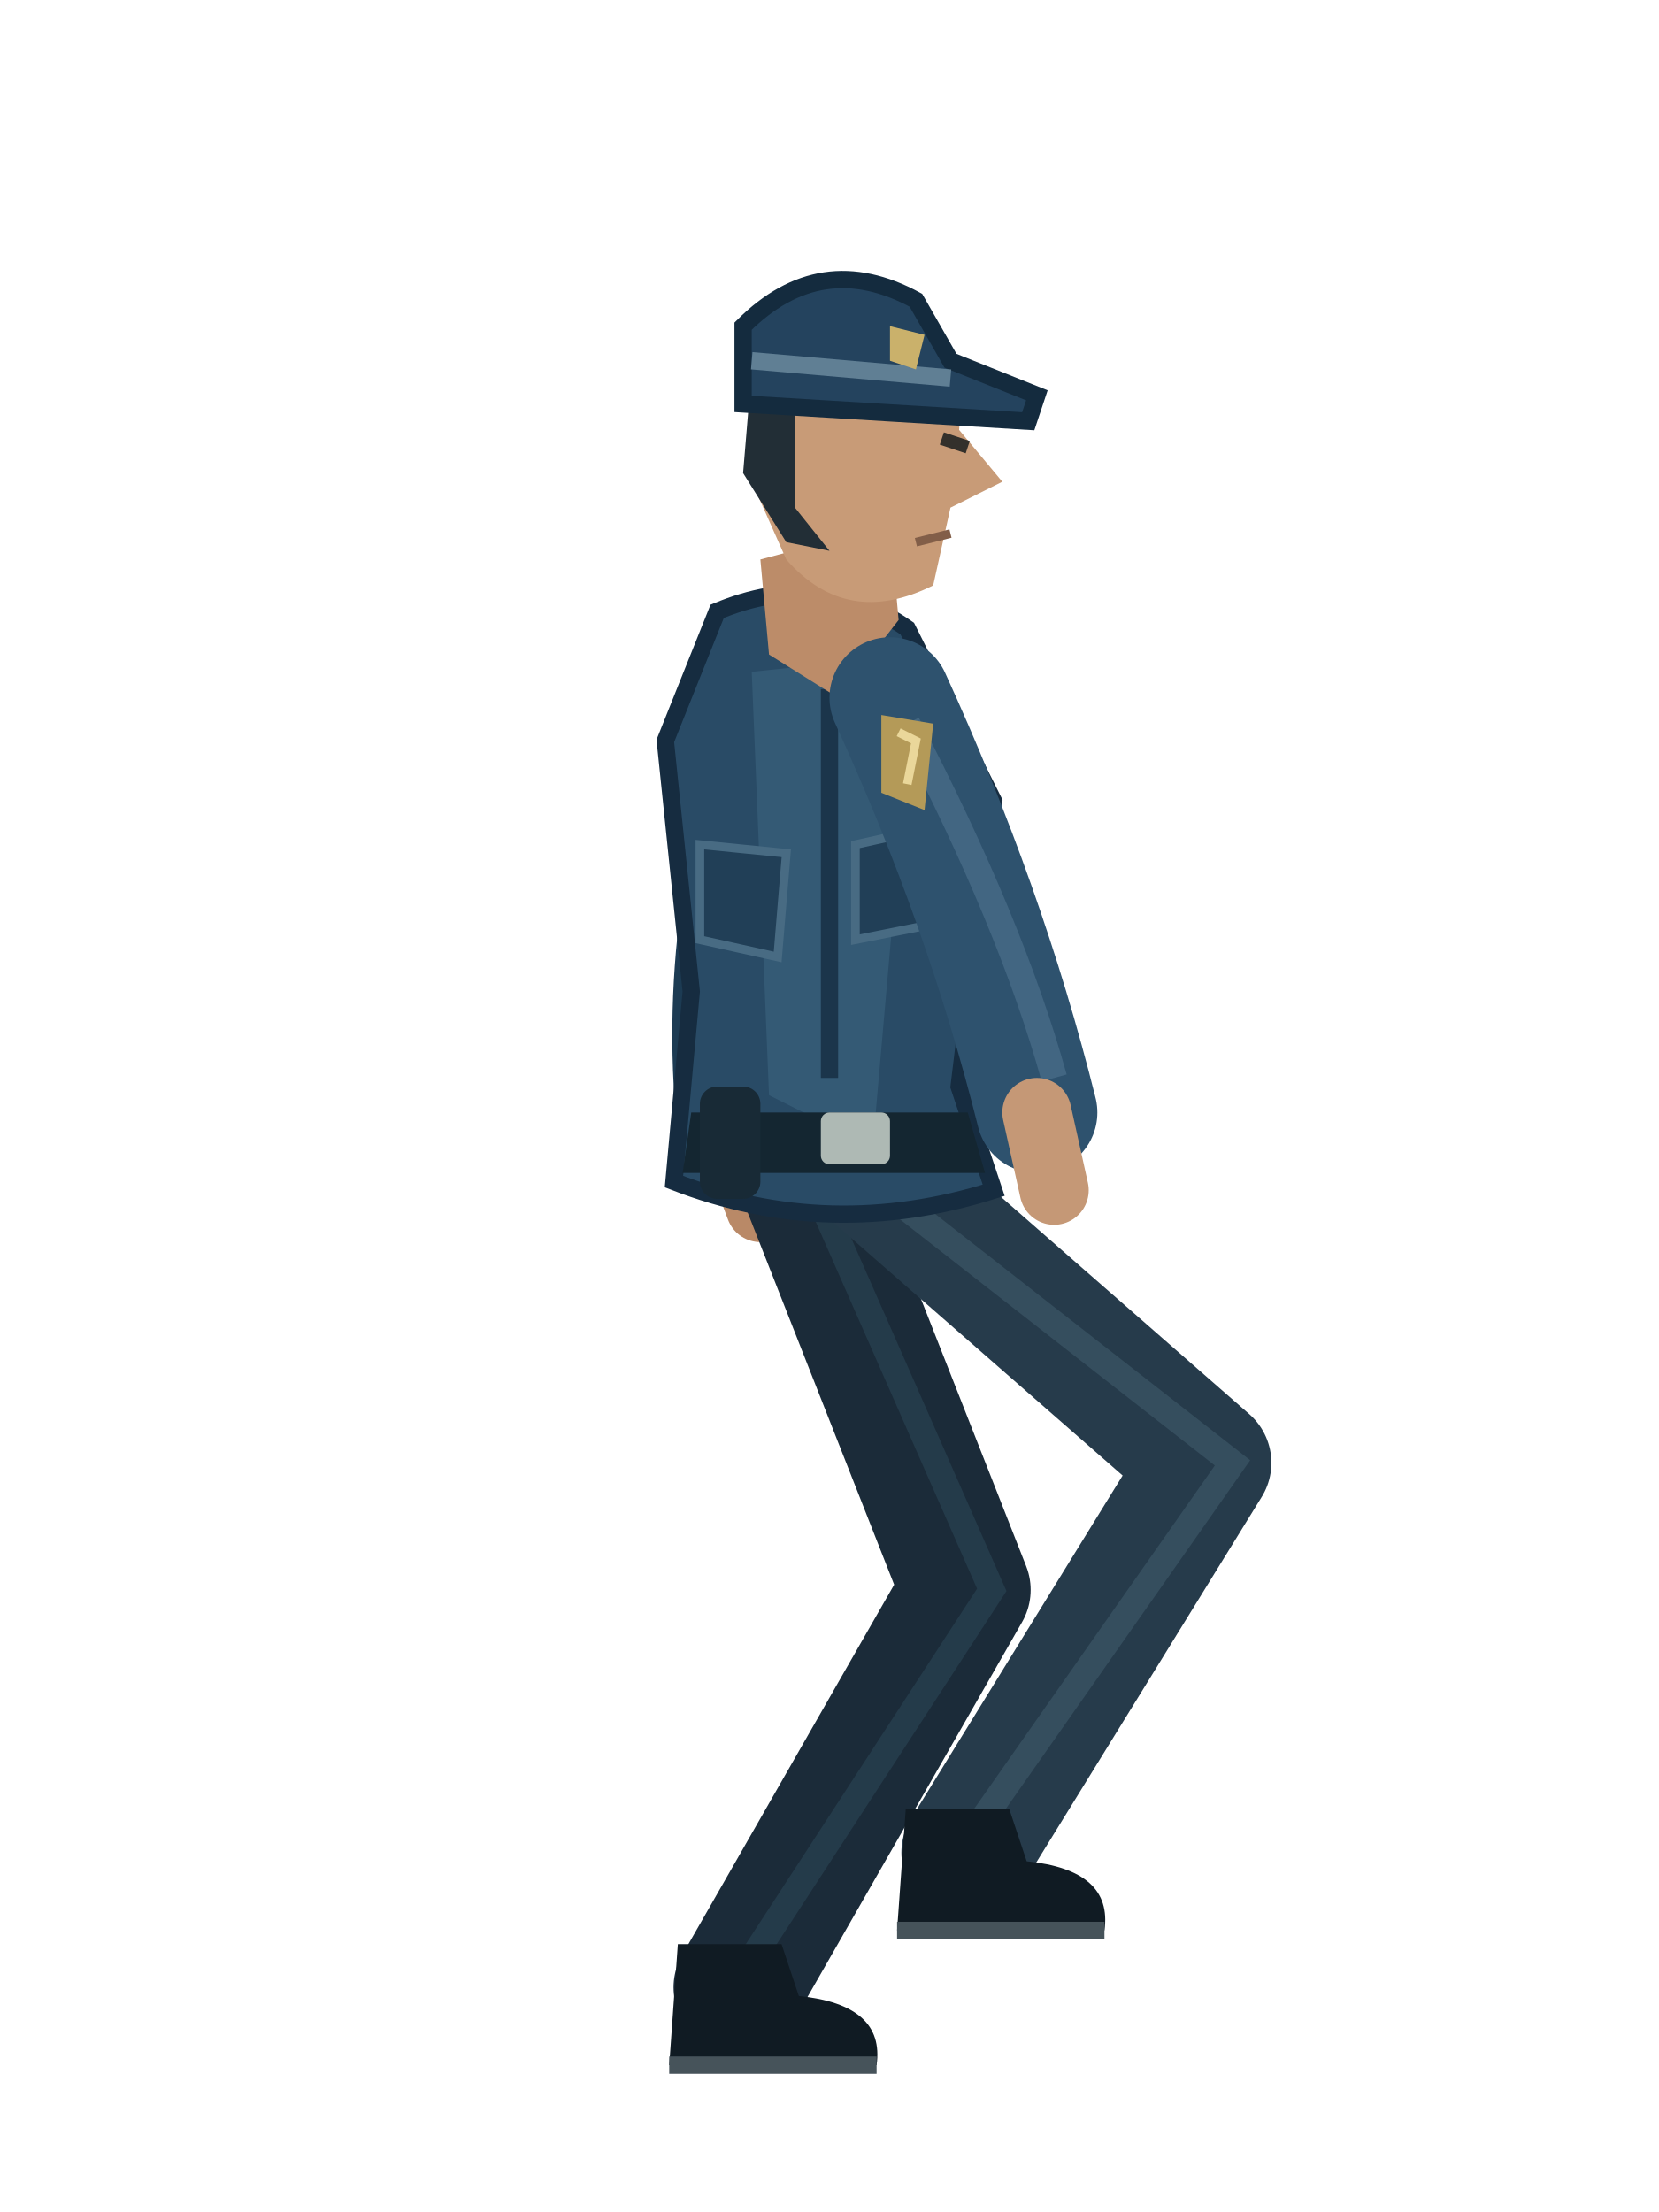
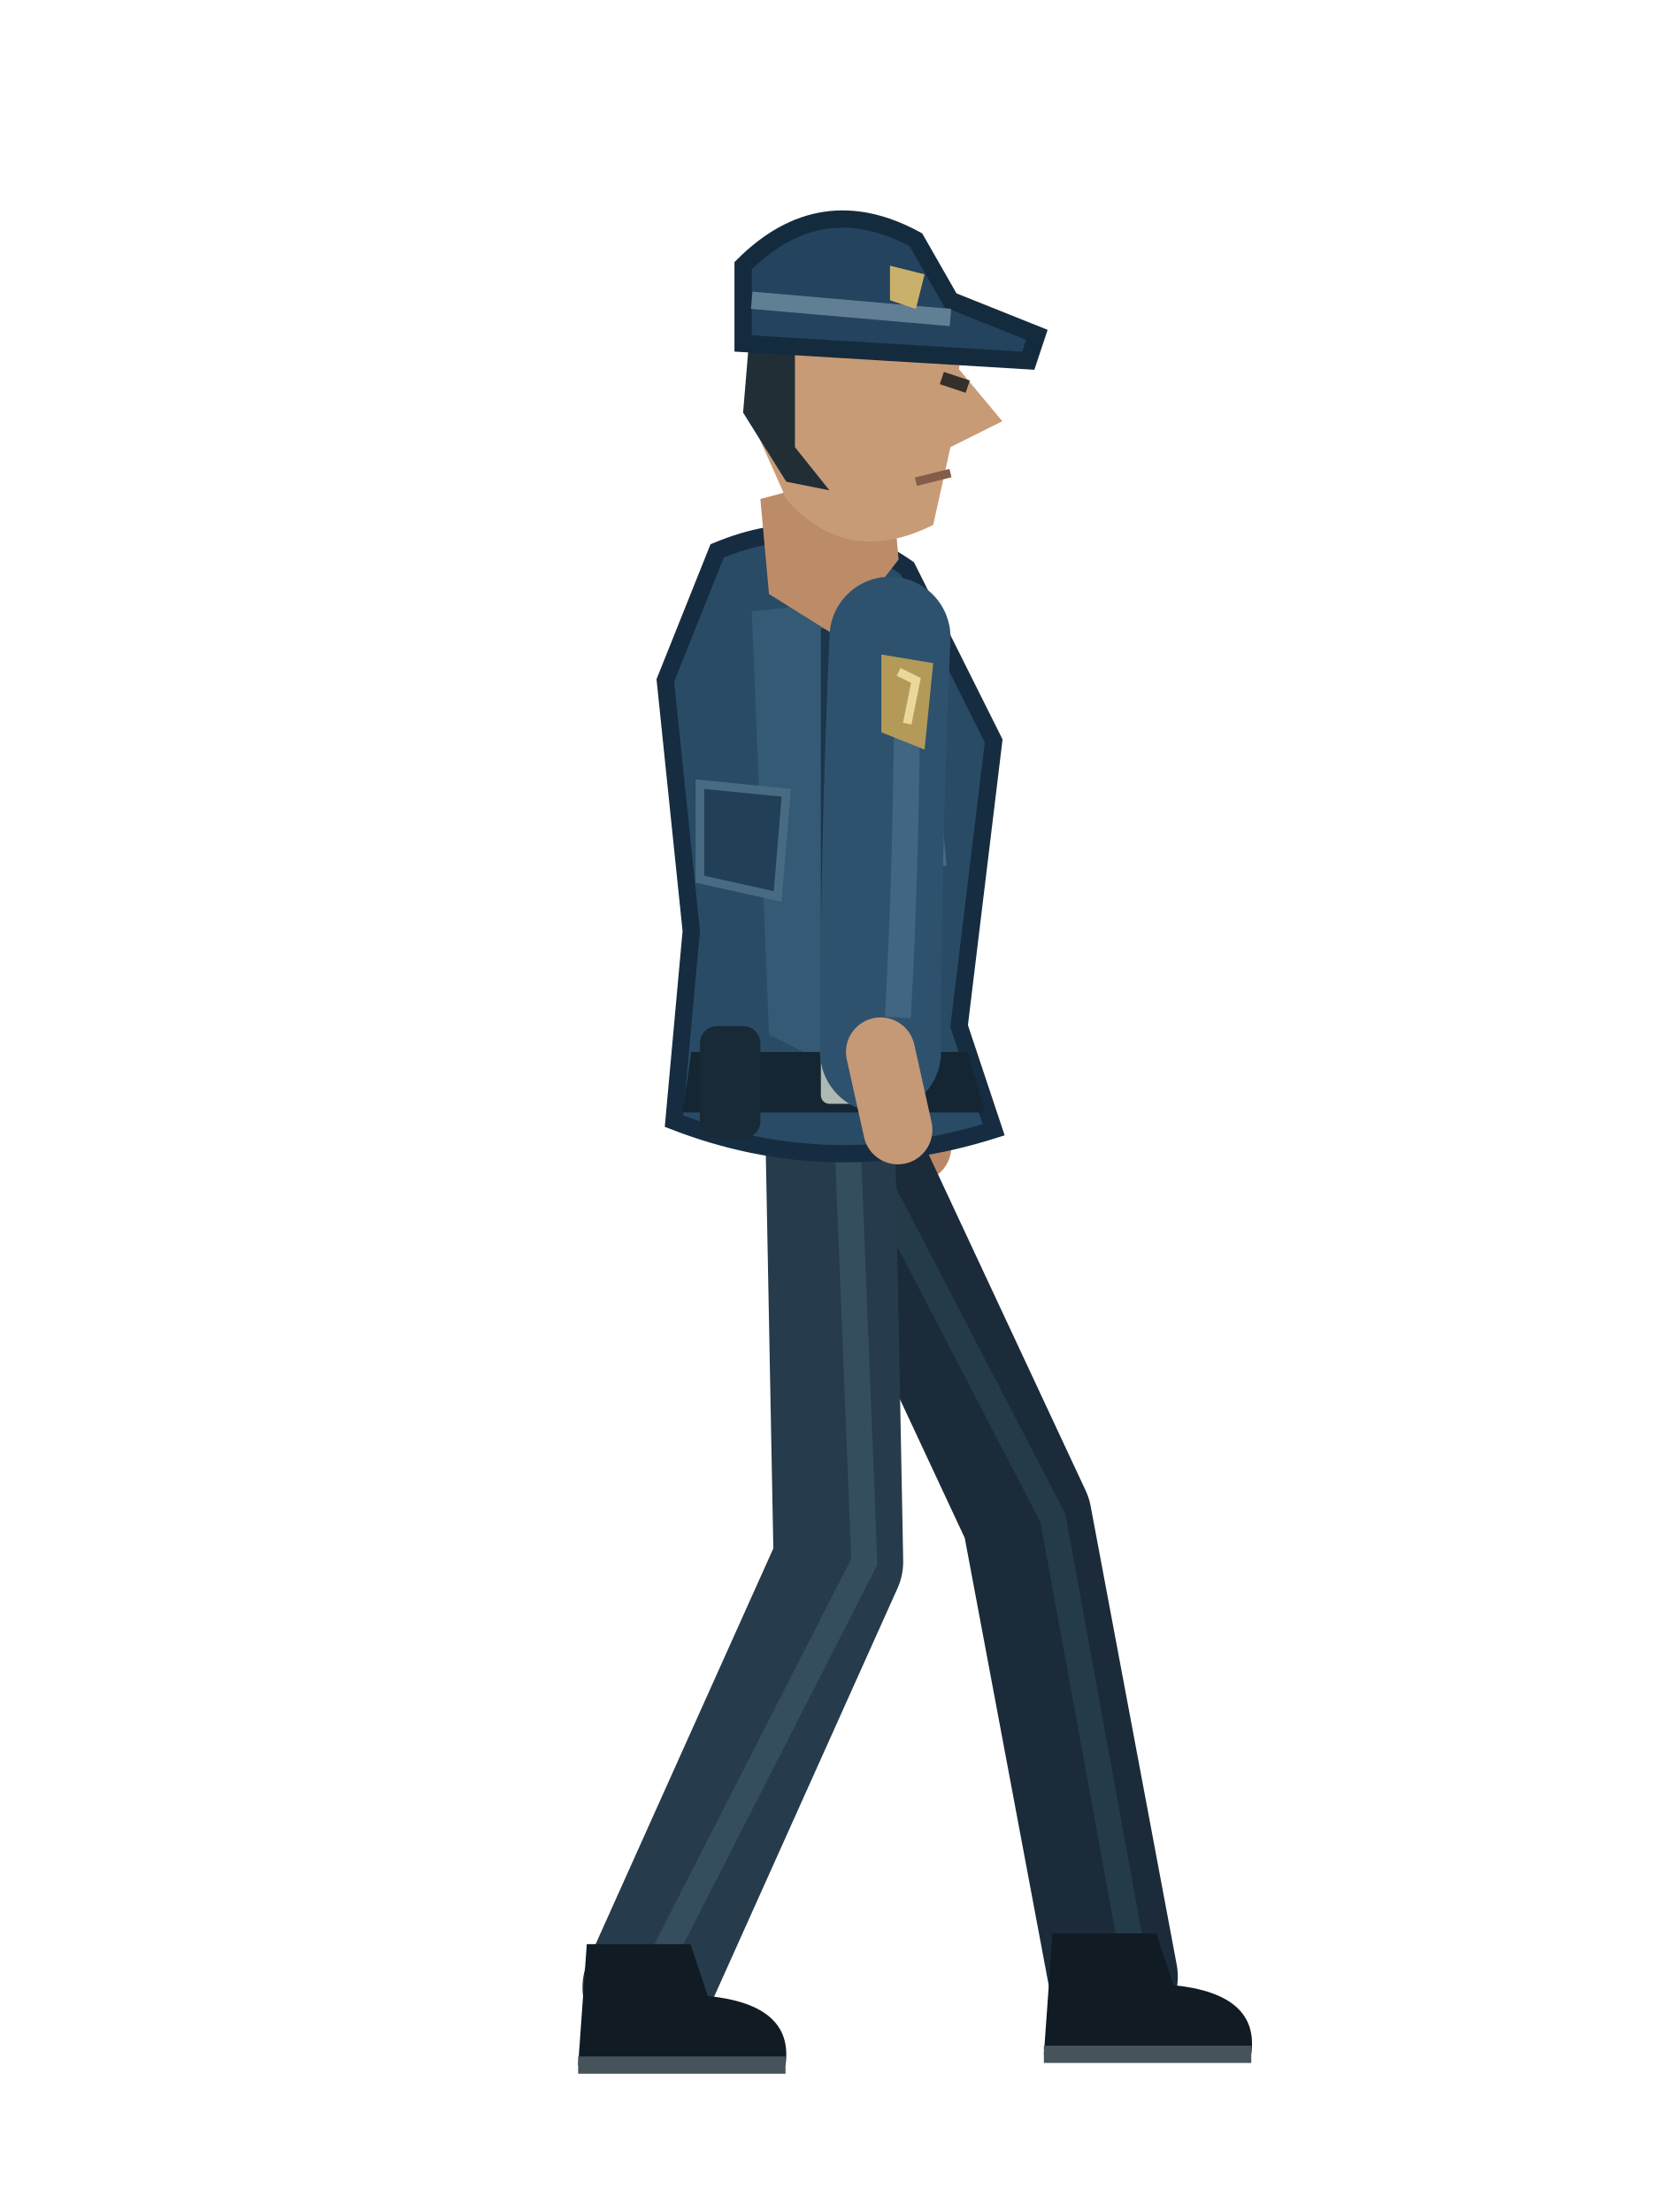
<svg xmlns="http://www.w3.org/2000/svg" width="192" height="256" viewBox="0 0 192 256" role="img" aria-label="Guard walking frame 10">
  <g id="far-arm">
-     <path d="M92 79.75 Q82.0 105.75 85.0 131.75" fill="none" stroke="#1c3b53" stroke-width="13" stroke-linecap="round" />
-     <path d="M85.0 131.75 l3 8" stroke="#b98967" stroke-width="8" stroke-linecap="round" />
+     <path d="M92 72.75 Q94.062 98.75 103.093 124.75" fill="none" stroke="#1c3b53" stroke-width="13" stroke-linecap="round" />
+     <path d="M103.093 124.75 l3 8" stroke="#b98967" stroke-width="8" stroke-linecap="round" />
  </g>
  <g id="far-leg">
-     <path d="M92.00 133.75 L111.78 184.00 L85.45 230.00" fill="none" stroke="#1b2b39" stroke-width="15" stroke-linecap="round" stroke-linejoin="round" />
-     <path d="M94.00 136.75 L114.78 184.00 L87.45 226.00" fill="none" stroke="#243b4a" stroke-width="3" />
-     <path d="M78.45 225.00 L90.45 225.00 L92.45 231.00 Q102.45 232.00 101.45 239.00 L77.45 239.00 Z" fill="#101b23" />
-     <path d="M77.45 239.00 H101.45" stroke="#46535a" stroke-width="2" />
+     <path d="M96.00 126.75 L118.85 175.68 L128.81 228.75" fill="none" stroke="#1b2b39" stroke-width="15" stroke-linecap="round" stroke-linejoin="round" />
+     <path d="M98.00 129.75 L121.85 175.68 L130.81 224.75" fill="none" stroke="#243b4a" stroke-width="3" />
+     <path d="M121.81 223.75 L133.81 223.75 L135.81 229.75 Q145.81 230.75 144.81 237.75 L120.81 237.75 Z" fill="#101b23" />
+     <path d="M120.81 237.75 H144.81" stroke="#46535a" stroke-width="2" />
  </g>
  <g id="near-leg">
-     <path d="M99.00 133.75 L139.64 169.30 L111.82 214.41" fill="none" stroke="#263b4b" stroke-width="15" stroke-linecap="round" stroke-linejoin="round" />
-     <path d="M101.00 136.75 L142.64 169.30 L113.82 210.41" fill="none" stroke="#354e5e" stroke-width="3" />
-     <path d="M104.82 209.41 L116.82 209.41 L118.82 215.41 Q128.82 216.41 127.82 223.41 L103.82 223.41 Z" fill="#101b23" />
-     <path d="M103.82 223.41 H127.82" stroke="#46535a" stroke-width="2" />
+     <path d="M96.00 126.75 L97.03 180.74 L74.91 230.00" fill="none" stroke="#263b4b" stroke-width="15" stroke-linecap="round" stroke-linejoin="round" />
+     <path d="M98.00 129.75 L100.03 180.74 L76.91 226.00" fill="none" stroke="#354e5e" stroke-width="3" />
+     <path d="M67.91 225.00 L79.91 225.00 L81.91 231.00 Q91.91 232.00 90.91 239.00 L66.91 239.00 Z" fill="#101b23" />
+     <path d="M66.91 239.00 H90.91" stroke="#46535a" stroke-width="2" />
  </g>
-   <g id="uniform" transform="translate(0 -1.25)">
+   <g id="uniform" transform="translate(0 -8.25)">
    <path d="M83 72 Q95 67 105 74 L115 94 111 127 115 139 Q96 145 78 138 L80 116 77 87 Z" fill="#294b66" stroke="#162c40" stroke-width="2" />
    <path d="M87 79 L89 128 101 134 106 77" fill="#345a75" />
    <path d="M81 99 L91 100 90 112 81 110 Z M99 99 L108 97 109 108 99 110 Z" fill="#213f57" stroke="#486b83" />
    <path d="M96 81 L96 126" stroke="#1b354b" stroke-width="2" />
    <path d="M80 130 L112 130 114 137 79 137 Z" fill="#142631" />
    <rect x="95" y="130" width="8" height="6" rx="1" fill="#aeb9b4" />
    <rect x="81" y="127" width="7" height="13" rx="2" fill="#182a36" />
    <path d="M88 66 L89 77 97 82 104 73 103 62 Z" fill="#bc8c69" />
    <path d="M87 45 Q89 33 102 36 Q112 38 111 51 L116 57 110 60 108 69 Q98 74 91 66 L87 57 Z" fill="#c89b77" />
    <path d="M87 44 L92 45 92 60 96 65 91 64 86 56 Z" fill="#222e36" />
    <path d="M86 39 Q95 30 106 36 L110 43 120 47 119 50 86 48 Z" fill="#24435e" stroke="#142b3e" stroke-width="2" />
    <path d="M87 43 L110 45" stroke="#607f94" stroke-width="2" />
    <path d="M103 39 l4 1 -1 4 -3 -1 Z" fill="#cab16b" />
    <path d="M109 52 l3 1" stroke="#33302b" stroke-width="1.5" />
    <path d="M106 64 l4 -1" stroke="#825e48" />
  </g>
  <g id="near-arm">
-     <path d="M103 80.75 Q114.0 104.75 120.0 128.75" fill="none" stroke="#2e526e" stroke-width="14" stroke-linecap="round" />
-     <path d="M105 83.75 Q117.0 106.75 122.0 124.75" fill="none" stroke="#426682" stroke-width="3" />
-     <path d="M120.0 128.75 l2 9" stroke="#c59876" stroke-width="8" stroke-linecap="round" />
-     <path d="M102 82.75 l6 1 -1 10 -5 -2 Z" fill="#b49a58" />
-     <path d="M104 84.75 l2 1 -1 5" stroke="#ead79a" fill="none" />
+     <path d="M103 73.75 Q101.938 97.75 101.907 121.75" fill="none" stroke="#2e526e" stroke-width="14" stroke-linecap="round" />
+     <path d="M105 76.75 Q104.938 99.75 103.907 117.75" fill="none" stroke="#426682" stroke-width="3" />
+     <path d="M101.907 121.75 l2 9" stroke="#c59876" stroke-width="8" stroke-linecap="round" />
+     <path d="M102 75.75 l6 1 -1 10 -5 -2 Z" fill="#b49a58" />
+     <path d="M104 77.75 l2 1 -1 5" stroke="#ead79a" fill="none" />
  </g>
</svg>
